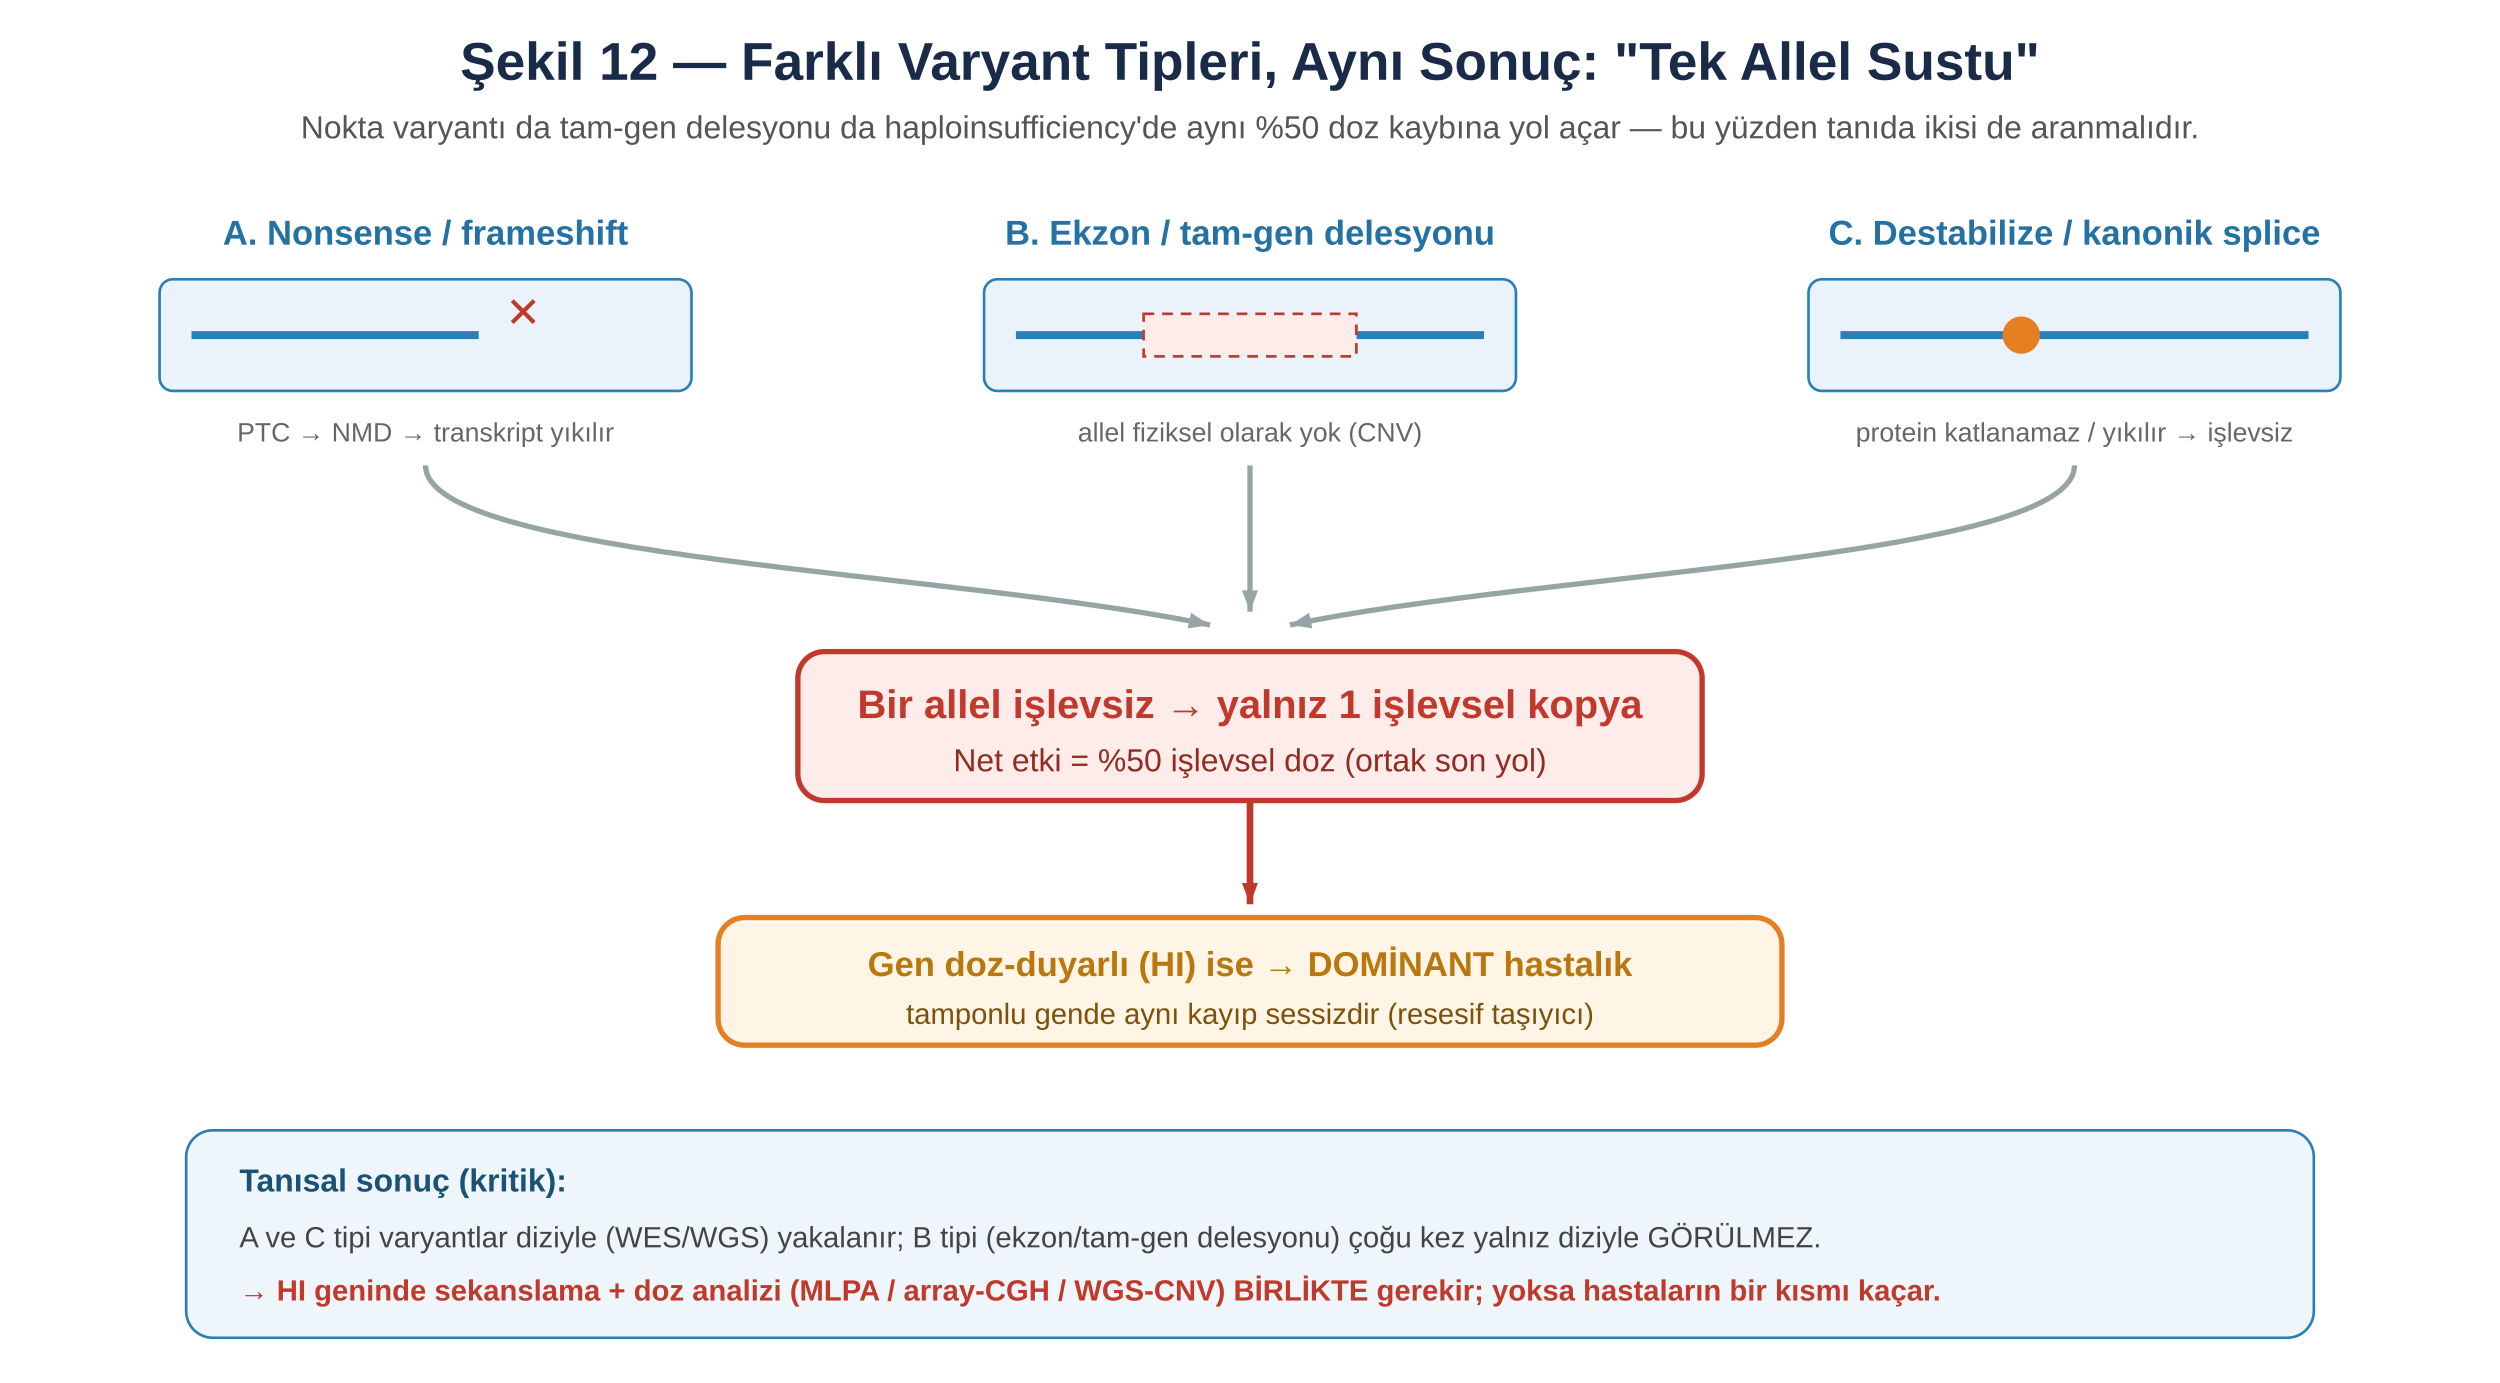
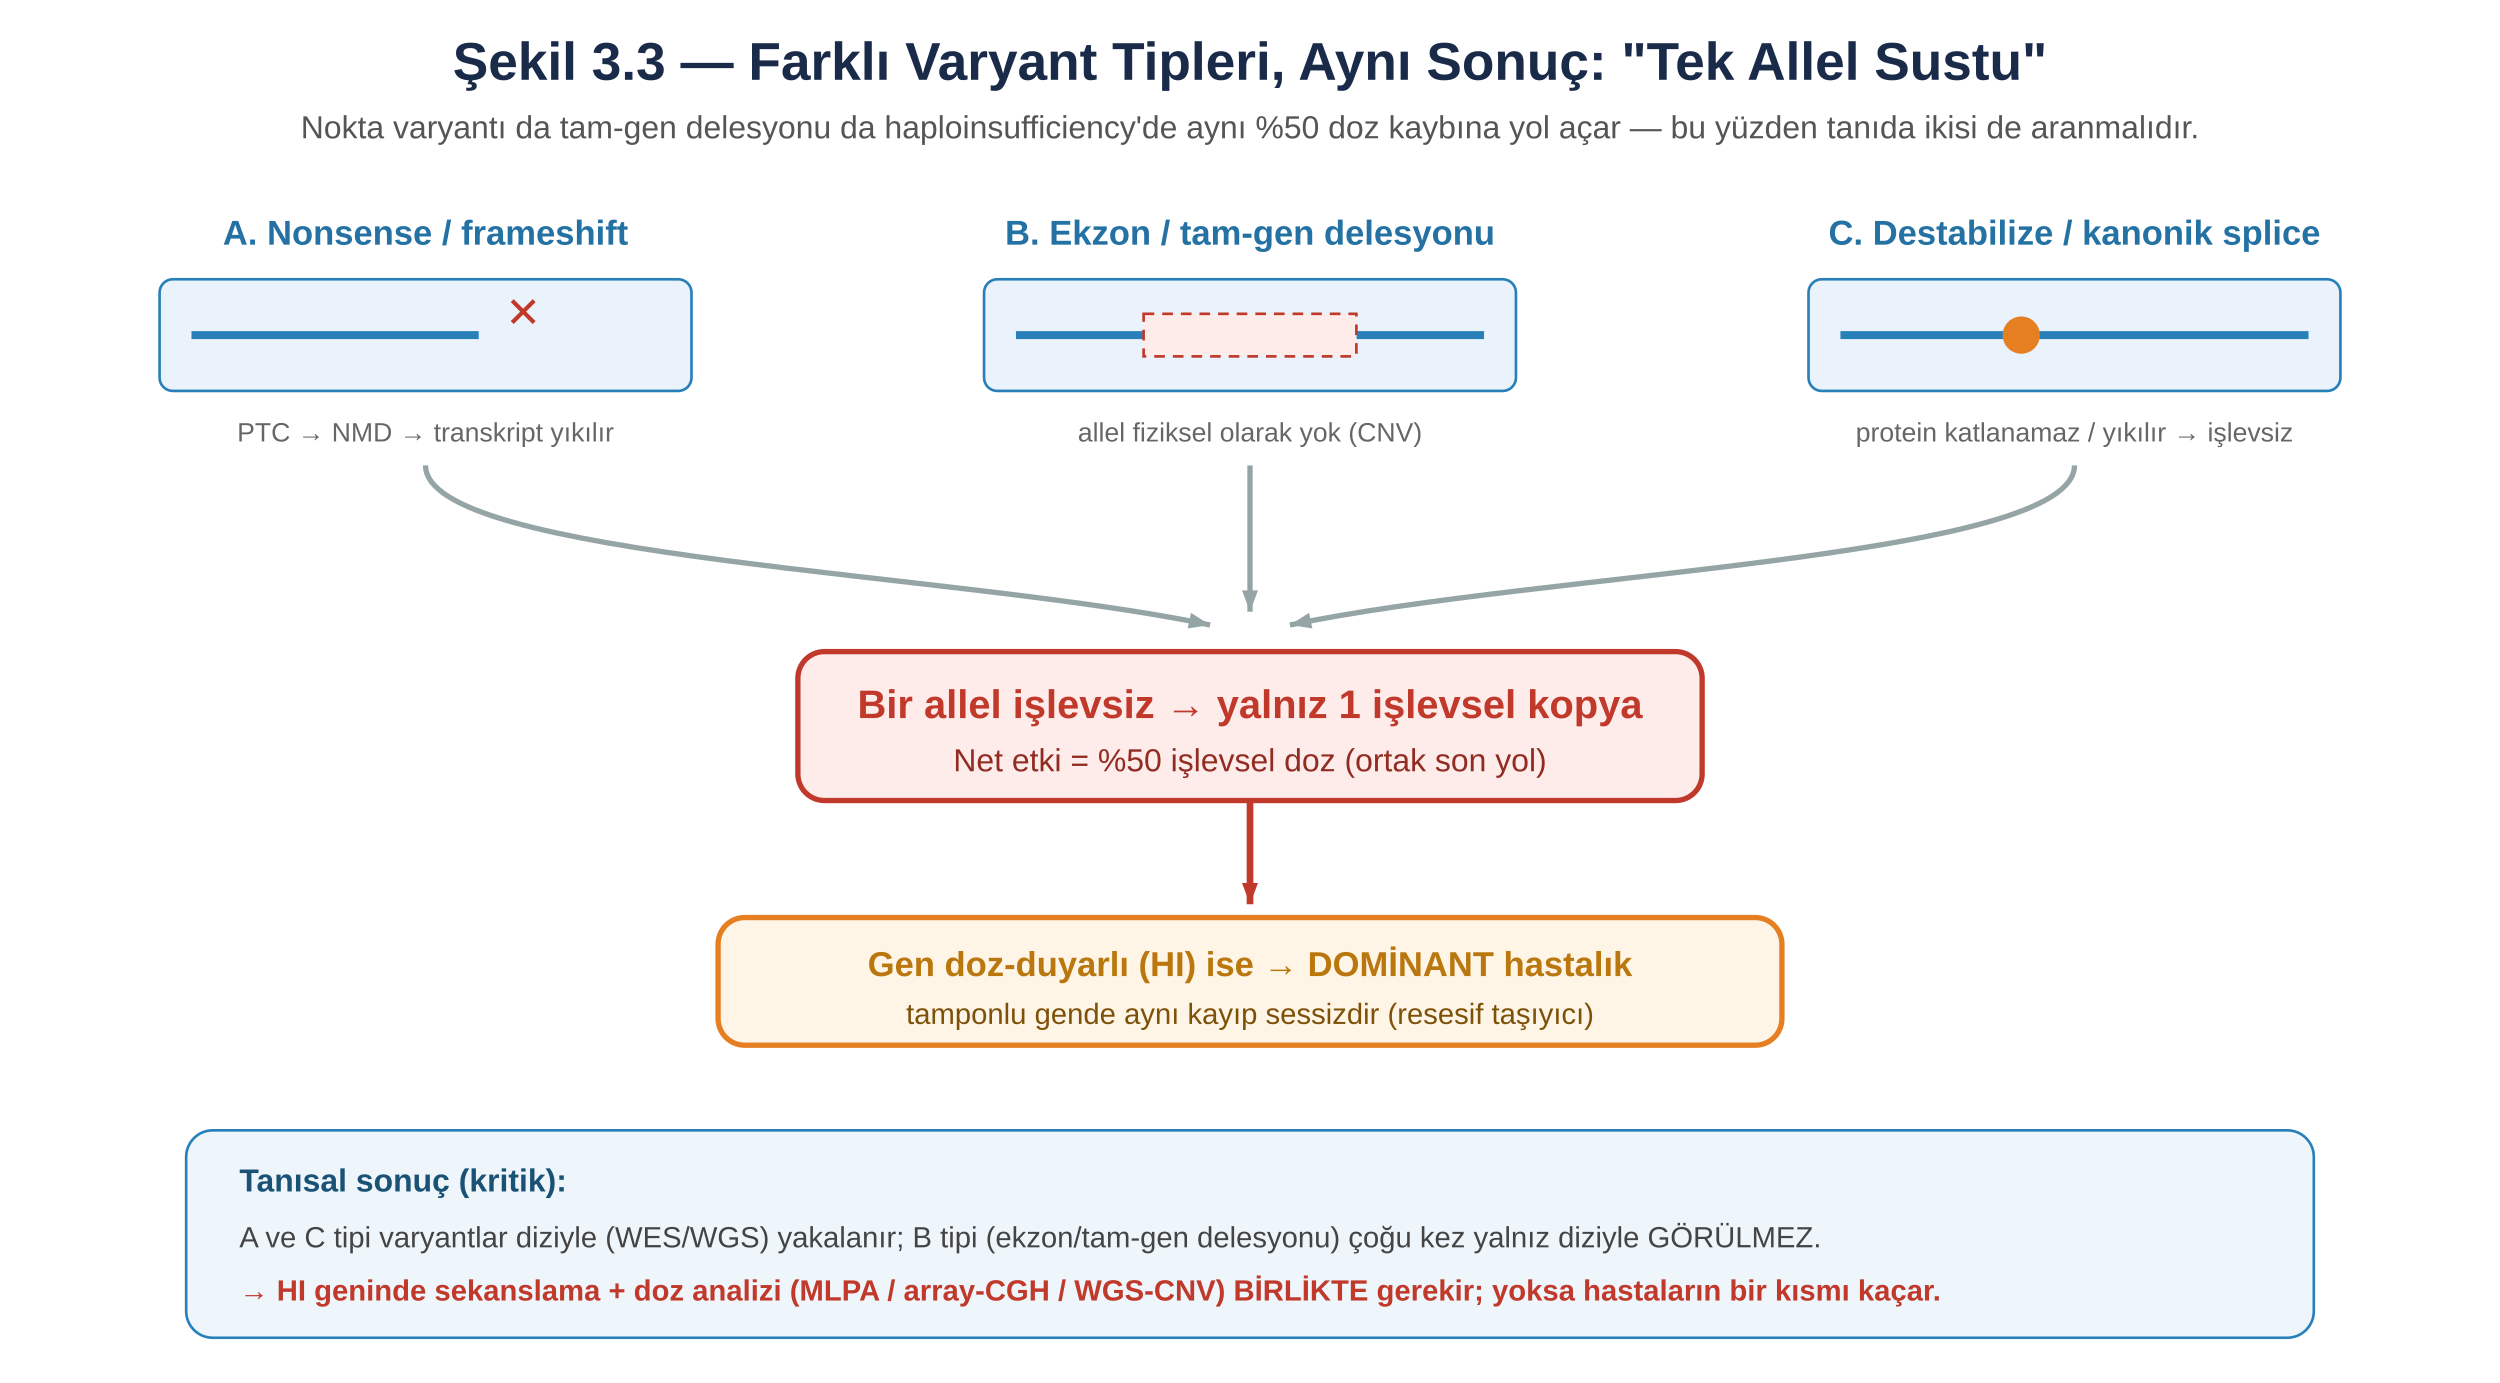
<svg xmlns="http://www.w3.org/2000/svg" viewBox="0 0 940 520" font-family="Segoe UI, Arial, sans-serif">
  <rect x="0" y="0" width="940" height="520" fill="#ffffff" />
-   <text x="470" y="30" text-anchor="middle" font-size="20" font-weight="700" fill="#1a2b4a">Şekil 12 — Farklı Varyant Tipleri, Aynı Sonuç: "Tek Allel Sustu"</text>
+   <text x="470" y="30" text-anchor="middle" font-size="20" font-weight="700" fill="#1a2b4a">Şekil 3.3 — Farklı Varyant Tipleri, Aynı Sonuç: "Tek Allel Sustu"</text>
  <text x="470" y="52" text-anchor="middle" font-size="12" fill="#555">Nokta varyantı da tam-gen delesyonu da haploinsufficiency'de aynı %50 doz kaybına yol açar — bu yüzden tanıda ikisi de aranmalıdır.</text>
  <text x="160" y="92" text-anchor="middle" font-size="13" font-weight="700" fill="#2471a3">A. Nonsense / frameshift</text>
  <rect x="60" y="105" width="200" height="42" rx="5" fill="#eaf2fb" stroke="#2980b9" />
  <line x1="72" y1="126" x2="180" y2="126" stroke="#2980b9" stroke-width="3" />
  <text x="190" y="123" font-size="16" font-weight="700" fill="#c0392b">✕</text>
  <text x="160" y="166" text-anchor="middle" font-size="10" fill="#666">PTC → NMD → transkript yıkılır</text>
  <text x="470" y="92" text-anchor="middle" font-size="13" font-weight="700" fill="#2471a3">B. Ekzon / tam-gen delesyonu</text>
  <rect x="370" y="105" width="200" height="42" rx="5" fill="#eaf2fb" stroke="#2980b9" />
  <line x1="382" y1="126" x2="430" y2="126" stroke="#2980b9" stroke-width="3" />
  <line x1="510" y1="126" x2="558" y2="126" stroke="#2980b9" stroke-width="3" />
  <rect x="430" y="118" width="80" height="16" fill="#fdecea" stroke="#c0392b" stroke-dasharray="4 3" />
  <text x="470" y="166" text-anchor="middle" font-size="10" fill="#666">allel fiziksel olarak yok (CNV)</text>
  <text x="780" y="92" text-anchor="middle" font-size="13" font-weight="700" fill="#2471a3">C. Destabilize / kanonik splice</text>
  <rect x="680" y="105" width="200" height="42" rx="5" fill="#eaf2fb" stroke="#2980b9" />
  <line x1="692" y1="126" x2="868" y2="126" stroke="#2980b9" stroke-width="3" />
  <circle cx="760" cy="126" r="7" fill="#e67e22" />
  <text x="780" y="166" text-anchor="middle" font-size="10" fill="#666">protein katlanamaz / yıkılır → işlevsiz</text>
  <path d="M160 175 C 160 210, 360 215, 455 235" fill="none" stroke="#95a5a6" stroke-width="2" marker-end="url(#arr)" />
  <path d="M470 175 L470 230" fill="none" stroke="#95a5a6" stroke-width="2" marker-end="url(#arr)" />
  <path d="M780 175 C 780 210, 580 215, 485 235" fill="none" stroke="#95a5a6" stroke-width="2" marker-end="url(#arr)" />
  <defs>
    <marker markerUnits="userSpaceOnUse" id="arr" markerWidth="10" markerHeight="10" refX="8" refY="3" orient="auto">
      <path d="M0,0 L8,3 L0,6 z" fill="#95a5a6" />
    </marker>
  </defs>
  <rect x="300" y="245" width="340" height="56" rx="10" fill="#fdecea" stroke="#c0392b" stroke-width="2" />
  <text x="470" y="270" text-anchor="middle" font-size="15" font-weight="700" fill="#c0392b">Bir allel işlevsiz → yalnız 1 işlevsel kopya</text>
  <text x="470" y="290" text-anchor="middle" font-size="12" fill="#922b21">Net etki = %50 işlevsel doz (ortak son yol)</text>
  <path d="M470 301 L470 340" fill="none" stroke="#c0392b" stroke-width="2.5" marker-end="url(#arr2)" />
  <defs>
    <marker markerUnits="userSpaceOnUse" id="arr2" markerWidth="10" markerHeight="10" refX="8" refY="3" orient="auto">
      <path d="M0,0 L8,3 L0,6 z" fill="#c0392b" />
    </marker>
  </defs>
  <rect x="270" y="345" width="400" height="48" rx="10" fill="#fef5e7" stroke="#e67e22" stroke-width="2" />
  <text x="470" y="367" text-anchor="middle" font-size="13" font-weight="700" fill="#b9770e">Gen doz-duyarlı (HI) ise → DOMİNANT hastalık</text>
  <text x="470" y="385" text-anchor="middle" font-size="11" fill="#7e5109">tamponlu gende aynı kayıp sessizdir (resesif taşıyıcı)</text>
  <rect x="70" y="425" width="800" height="78" rx="10" fill="#eef6fb" stroke="#2980b9" />
  <text x="90" y="448" font-size="12" font-weight="700" fill="#1a5276">Tanısal sonuç (kritik):</text>
  <text x="90" y="469" font-size="11" fill="#444">A ve C tipi varyantlar diziyle (WES/WGS) yakalanır; B tipi (ekzon/tam-gen delesyonu) çoğu kez yalnız diziyle GÖRÜLMEZ.</text>
  <text x="90" y="489" font-size="11" font-weight="700" fill="#c0392b">→ HI geninde sekanslama + doz analizi (MLPA / array-CGH / WGS-CNV) BİRLİKTE gerekir; yoksa hastaların bir kısmı kaçar.</text>
</svg>
